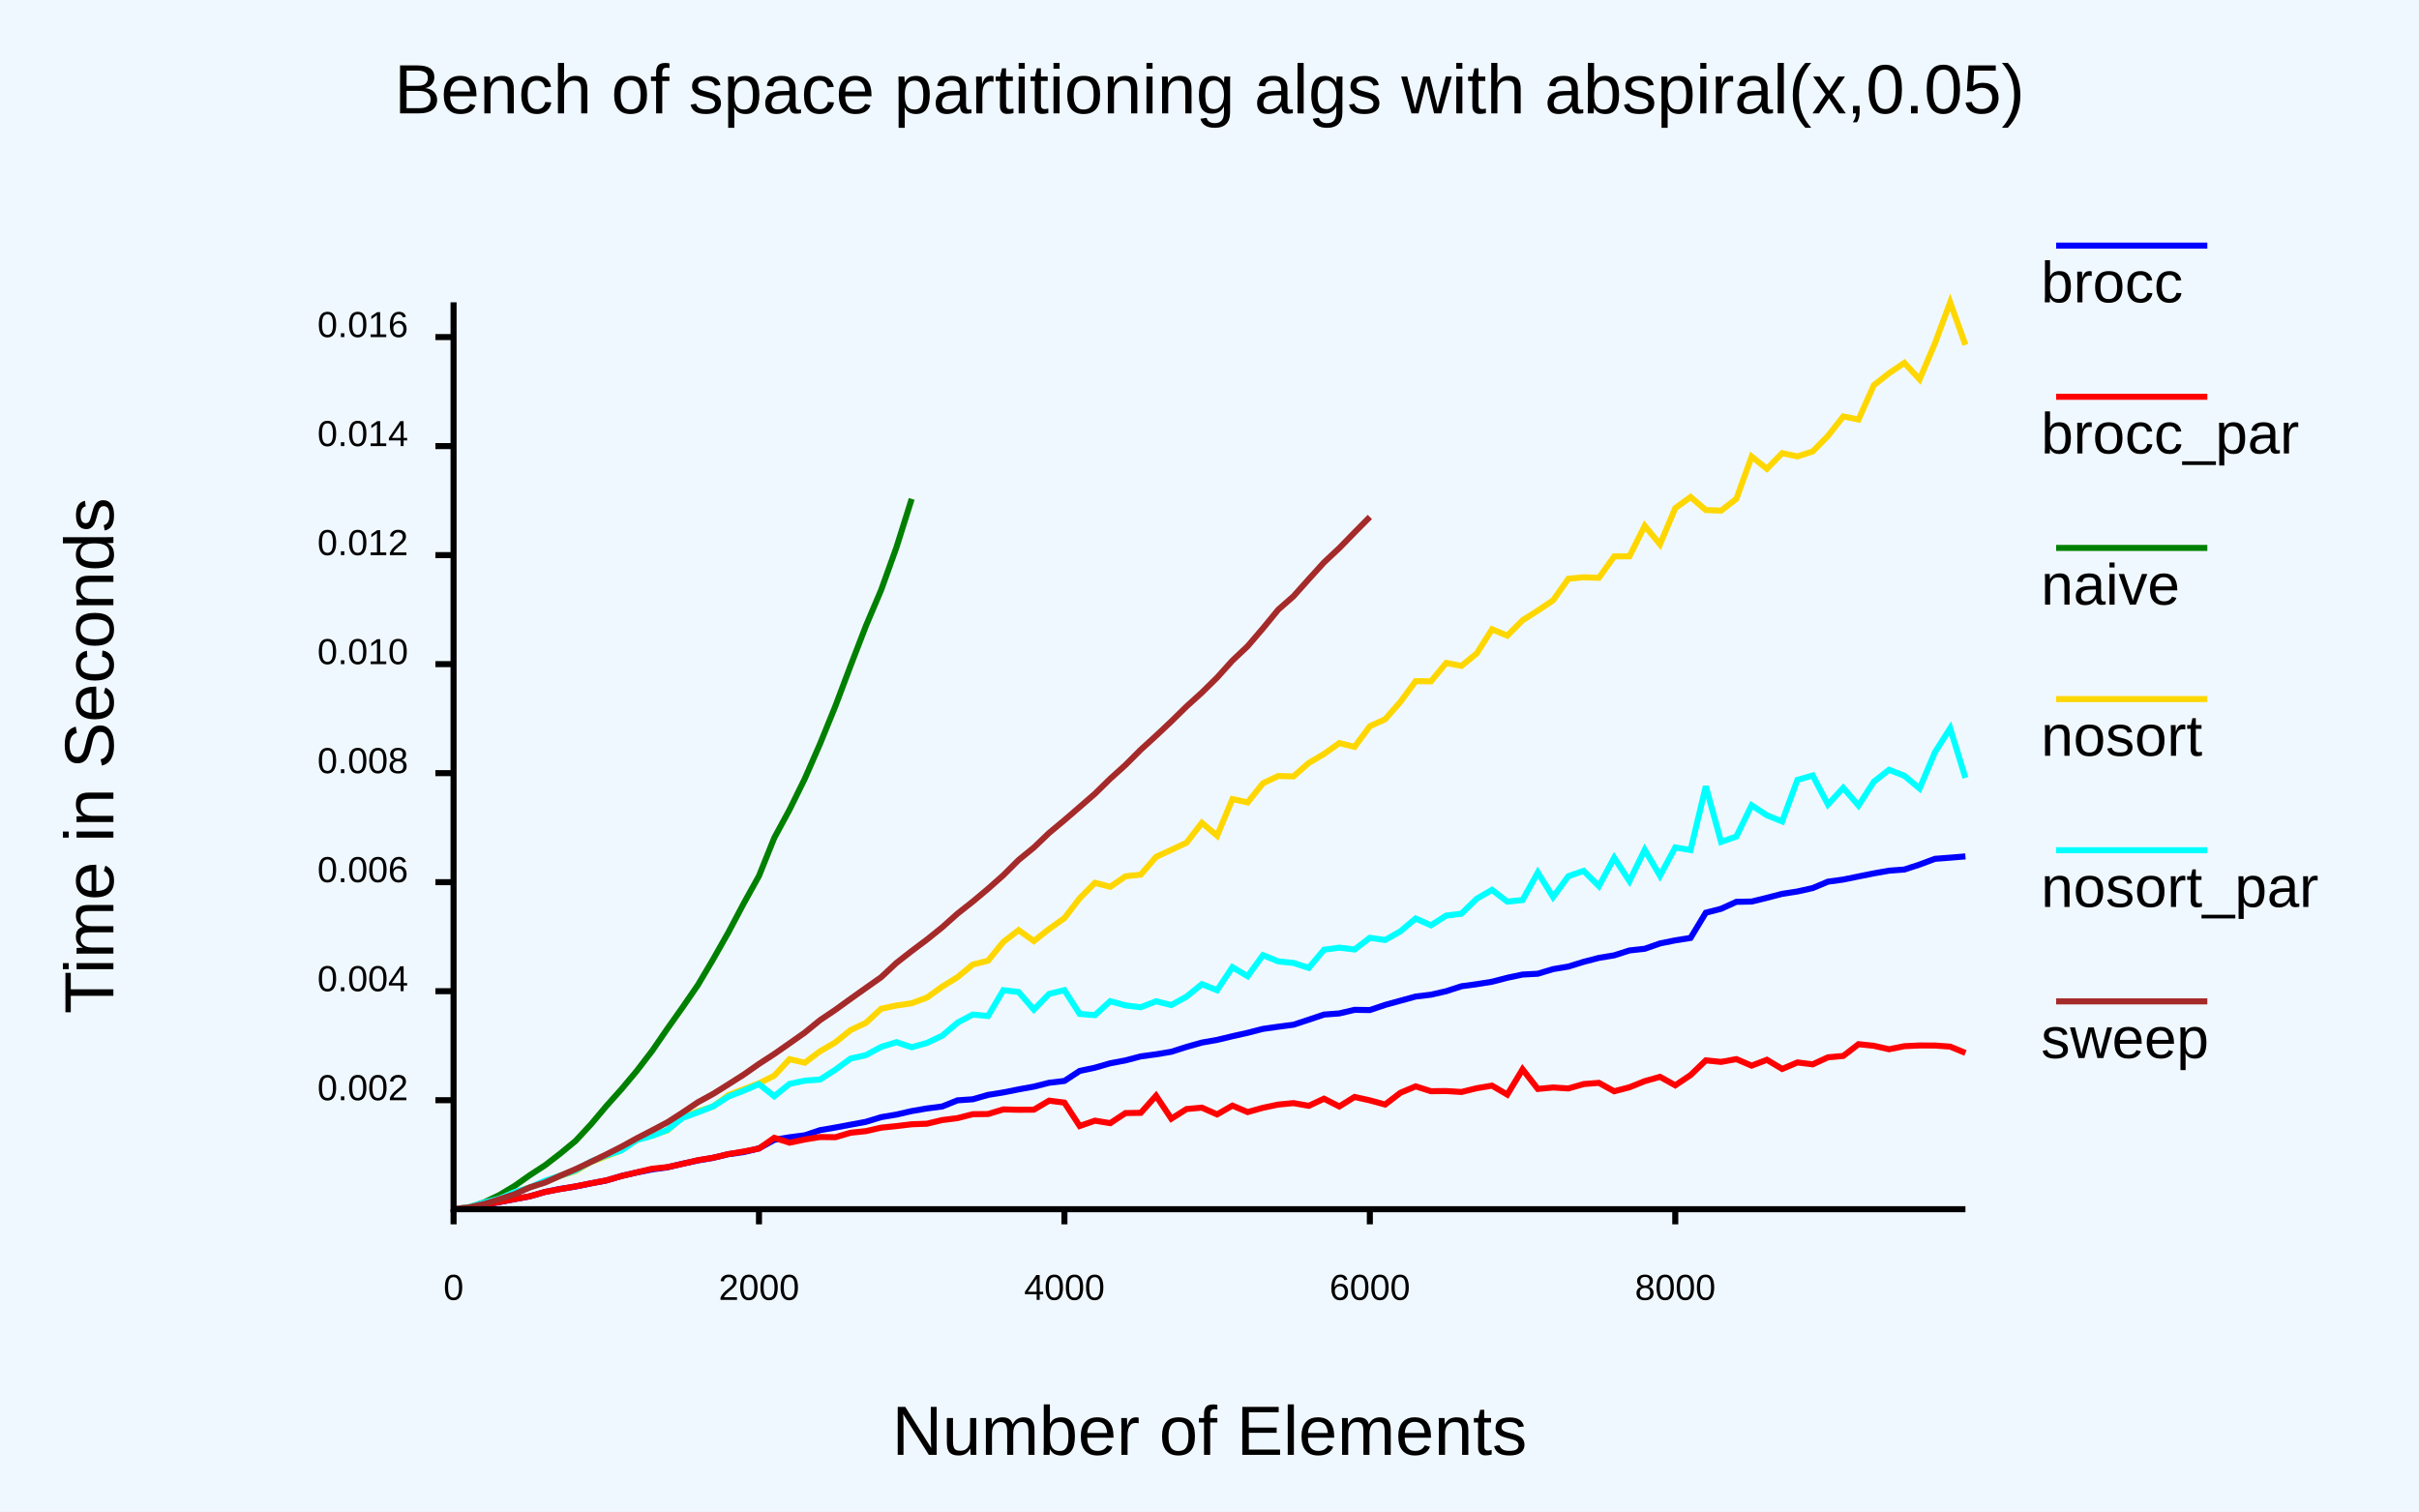
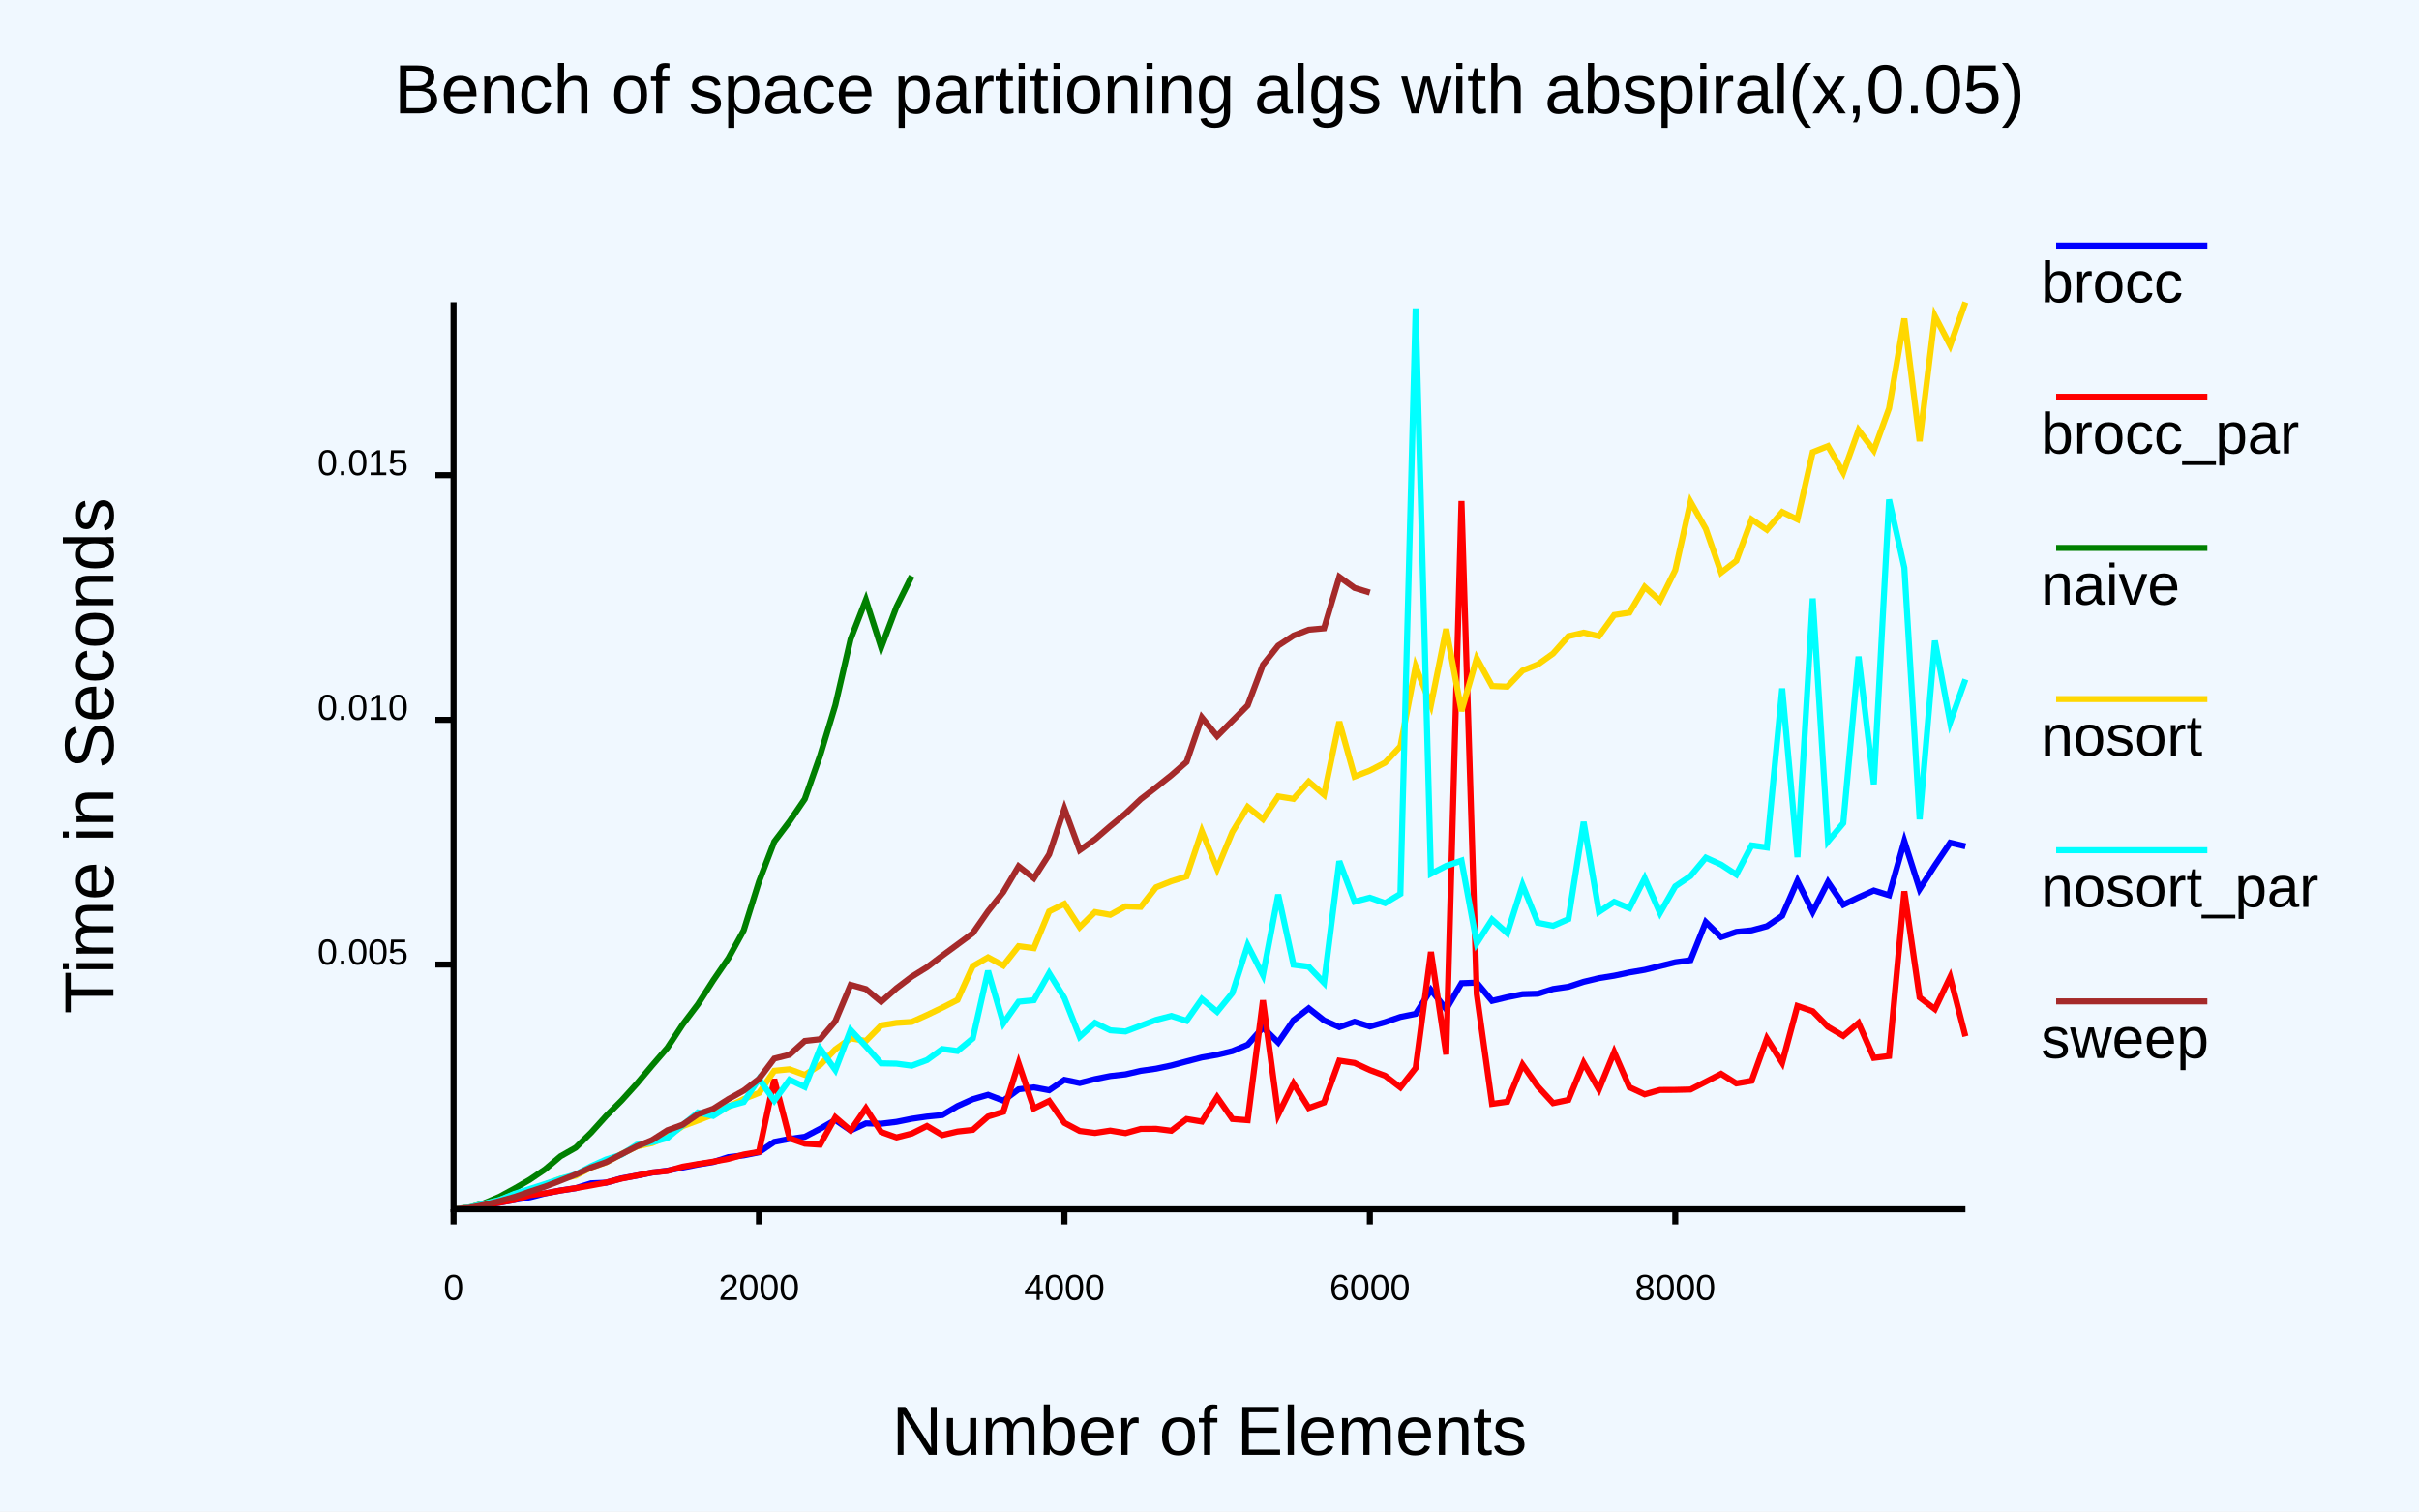
<svg xmlns="http://www.w3.org/2000/svg" class="poloto" width="800" height="500" viewBox="0 0 800 500">
  <style>.poloto {
            font-family: "Arial";
            stroke-width:2;
            }
            .poloto_text{fill: var(--poloto_fg_color,black);  }
            .poloto_axis_lines{stroke: var(--poloto_fg_color,black);stoke-width:3;fill:none}
            .poloto_background{fill: var(--poloto_bg_color,aliceblue); }
            .poloto0stroke{stroke:  var(--poloto_color0,blue); }
            .poloto1stroke{stroke:  var(--poloto_color1,red); }
            .poloto2stroke{stroke:  var(--poloto_color2,green); }
            .poloto3stroke{stroke:  var(--poloto_color3,gold); }
            .poloto4stroke{stroke:  var(--poloto_color4,aqua); }
            .poloto5stroke{stroke:  var(--poloto_color5,brown); }
            .poloto6stroke{stroke:  var(--poloto_color6,lime); }
            .poloto7stroke{stroke:  var(--poloto_color7,chocolate); }
            .poloto0fill{fill:var(--poloto_color0,blue);}
            .poloto1fill{fill:var(--poloto_color1,red);}
            .poloto2fill{fill:var(--poloto_color2,green);}
            .poloto3fill{fill:var(--poloto_color3,gold);}
            .poloto4fill{fill:var(--poloto_color4,aqua);}
            .poloto5fill{fill:var(--poloto_color5,brown);}
            .poloto6fill{fill:var(--poloto_color6,lime);}
            .poloto7fill{fill:var(--poloto_color7,chocolate);}</style>
  <rect class="poloto_background" fill="white" x="0" y="0" width="800" height="500" />
  <line class="poloto_axis_lines" stroke="black" x1="150" x2="150" y1="400" y2="405" />
  <text class="poloto_text" alignment-baseline="start" text-anchor="middle" x="150" y="430">0</text>
  <line class="poloto_axis_lines" stroke="black" x1="251.01" x2="251.01" y1="400" y2="405" />
  <text class="poloto_text" alignment-baseline="start" text-anchor="middle" x="251.01" y="430">2000</text>
  <line class="poloto_axis_lines" stroke="black" x1="352.02" x2="352.02" y1="400" y2="405" />
  <text class="poloto_text" alignment-baseline="start" text-anchor="middle" x="352.02" y="430">4000</text>
  <line class="poloto_axis_lines" stroke="black" x1="453.03" x2="453.03" y1="400" y2="405" />
  <text class="poloto_text" alignment-baseline="start" text-anchor="middle" x="453.03" y="430">6000</text>
  <line class="poloto_axis_lines" stroke="black" x1="554.04" x2="554.04" y1="400" y2="405" />
  <text class="poloto_text" alignment-baseline="start" text-anchor="middle" x="554.04" y="430">8000</text>
-   <line class="poloto_axis_lines" stroke="black" x1="150" x2="144" y1="363.94" y2="363.94" />
-   <text class="poloto_text" alignment-baseline="middle" text-anchor="end" x="135" y="363.94">0.002</text>
-   <line class="poloto_axis_lines" stroke="black" x1="150" x2="144" y1="327.878" y2="327.878" />
-   <text class="poloto_text" alignment-baseline="middle" text-anchor="end" x="135" y="327.878">0.004</text>
-   <line class="poloto_axis_lines" stroke="black" x1="150" x2="144" y1="291.816" y2="291.816" />
-   <text class="poloto_text" alignment-baseline="middle" text-anchor="end" x="135" y="291.816">0.006</text>
-   <line class="poloto_axis_lines" stroke="black" x1="150" x2="144" y1="255.753" y2="255.753" />
-   <text class="poloto_text" alignment-baseline="middle" text-anchor="end" x="135" y="255.753">0.008</text>
-   <line class="poloto_axis_lines" stroke="black" x1="150" x2="144" y1="219.691" y2="219.691" />
-   <text class="poloto_text" alignment-baseline="middle" text-anchor="end" x="135" y="219.691">0.010</text>
-   <line class="poloto_axis_lines" stroke="black" x1="150" x2="144" y1="183.628" y2="183.628" />
-   <text class="poloto_text" alignment-baseline="middle" text-anchor="end" x="135" y="183.628">0.012</text>
-   <line class="poloto_axis_lines" stroke="black" x1="150" x2="144" y1="147.566" y2="147.566" />
-   <text class="poloto_text" alignment-baseline="middle" text-anchor="end" x="135" y="147.566">0.014</text>
-   <line class="poloto_axis_lines" stroke="black" x1="150" x2="144" y1="111.503" y2="111.503" />
-   <text class="poloto_text" alignment-baseline="middle" text-anchor="end" x="135" y="111.503">0.016</text>
+   <line class="poloto_axis_lines" stroke="black" x1="150" x2="144" y1="319.063" y2="319.063" />
+   <text class="poloto_text" alignment-baseline="middle" text-anchor="end" x="135" y="319.063">0.005</text>
+   <line class="poloto_axis_lines" stroke="black" x1="150" x2="144" y1="238.124" y2="238.124" />
+   <text class="poloto_text" alignment-baseline="middle" text-anchor="end" x="135" y="238.124">0.010</text>
+   <line class="poloto_axis_lines" stroke="black" x1="150" x2="144" y1="157.186" y2="157.186" />
+   <text class="poloto_text" alignment-baseline="middle" text-anchor="end" x="135" y="157.186">0.015</text>
  <text class="poloto_text" alignment-baseline="middle" text-anchor="start" font-size="large" x="675" y="100">brocc</text>
  <line class="poloto0stroke" stroke="black" x1="680" x2="730" y1="81.25" y2="81.25" />
-   <polyline class="poloto0stroke" fill="none" stroke="black" points="150,399.987 155.051,399.514 160.101,398.573 165.152,397.644 170.202,396.671 175.253,395.734 180.303,394.272 185.354,393.274 190.404,392.491 195.455,391.442 200.505,390.509 205.556,388.994 210.606,387.857 215.657,386.836 220.707,386.155 225.758,384.943 230.808,383.875 235.859,383.005 240.909,381.788 245.96,381.105 251.01,379.879 256.061,377.051 261.111,376.206 266.162,375.546 271.212,373.85 276.263,372.982 281.313,372.027 286.364,371.095 291.414,369.548 296.465,368.697 301.515,367.534 306.566,366.664 311.616,366.011 316.667,363.986 321.717,363.634 326.768,362.182 331.818,361.369 336.869,360.356 341.919,359.445 346.97,358.169 352.02,357.572 357.071,354.257 362.121,353.184 367.172,351.726 372.222,350.771 377.273,349.442 382.323,348.76 387.374,347.916 392.424,346.308 397.475,344.88 402.525,343.991 407.576,342.775 412.626,341.645 417.677,340.346 422.727,339.633 427.778,338.972 432.828,337.313 437.879,335.612 442.929,335.233 447.98,334.051 453.03,334.121 458.081,332.416 463.131,331.029 468.182,329.649 473.232,329.041 478.283,327.886 483.333,326.247 488.384,325.563 493.434,324.756 498.485,323.442 503.535,322.372 508.586,322.104 513.636,320.581 518.687,319.729 523.737,318.166 528.788,316.859 533.838,316.023 538.889,314.404 543.939,313.849 548.99,312.083 554.04,311.06 559.091,310.26 564.141,301.92 569.192,300.616 574.242,298.321 579.293,298.226 584.343,296.991 589.394,295.677 594.444,294.896 599.495,293.765 604.545,291.645 609.596,290.956 614.646,289.922 619.697,288.907 624.747,288.013 629.798,287.636 634.848,285.986 639.899,284.1 644.949,283.706 650,283.293 " />
+   <polyline class="poloto0stroke" fill="none" stroke="black" points="150,399.986 155.051,399.523 160.101,398.664 165.152,397.808 170.202,396.912 175.253,396.031 180.303,394.748 185.354,393.769 190.404,393.018 195.455,391.426 200.505,391.201 205.556,389.776 210.606,388.886 215.657,387.865 220.707,387.249 225.758,386.213 230.808,385.211 235.859,384.38 240.909,382.754 245.96,382.168 251.01,381.161 256.061,377.719 261.111,376.744 266.162,376.04 271.212,373.395 276.263,370.479 281.313,373.936 286.364,371.601 291.414,371.71 296.465,371.102 301.515,370.084 306.566,369.353 311.616,368.848 316.667,365.873 321.717,363.6 326.768,362.148 331.818,364.075 336.869,360.33 341.919,359.696 346.97,360.634 352.02,357.208 357.071,358.252 362.121,356.962 367.172,355.951 372.222,355.386 377.273,354.227 382.323,353.511 387.374,352.449 392.424,351.107 397.475,349.802 402.525,348.92 407.576,347.697 412.626,345.596 417.677,339.869 422.727,344.845 427.778,337.489 432.828,333.556 437.879,337.536 442.929,339.759 447.98,337.987 453.03,339.549 458.081,338.123 463.131,336.394 468.182,335.387 473.232,327.45 478.283,333.84 483.333,325.243 488.384,325.055 493.434,331.084 498.485,329.87 503.535,328.873 508.586,328.717 513.636,327.154 518.687,326.421 523.737,324.779 528.788,323.566 533.838,322.752 538.889,321.673 543.939,320.815 548.99,319.572 554.04,318.319 559.091,317.627 564.141,305.02 569.192,309.968 574.242,308.256 579.293,307.756 584.343,306.393 589.394,302.955 594.444,291.397 599.495,301.656 604.545,291.767 609.596,299.277 614.646,296.844 619.697,294.579 624.747,296.14 629.798,278.247 634.848,294.124 639.899,286.257 644.949,278.769 650,279.966 " />
  <text class="poloto_text" alignment-baseline="middle" text-anchor="start" font-size="large" x="675" y="150">brocc_par</text>
  <line class="poloto1stroke" stroke="black" x1="680" x2="730" y1="131.25" y2="131.25" />
-   <polyline class="poloto1stroke" fill="none" stroke="black" points="150,399.967 155.051,399.47 160.101,398.509 165.152,397.595 170.202,396.638 175.253,395.702 180.303,394.262 185.354,393.31 190.404,392.429 195.455,391.437 200.505,390.464 205.556,389.031 210.606,387.807 215.657,386.606 220.707,386.085 225.758,384.983 230.808,383.775 235.859,382.965 240.909,381.77 245.96,380.902 251.01,379.934 256.061,376.381 261.111,377.992 266.162,376.936 271.212,376.118 276.263,376.185 281.313,374.697 286.364,374.172 291.414,373.026 296.465,372.507 301.515,371.903 306.566,371.712 311.616,370.502 316.667,369.873 321.717,368.568 326.768,368.513 331.818,366.986 336.869,367.109 341.919,367.072 346.97,364.094 352.02,364.737 357.071,372.478 362.121,370.711 367.172,371.535 372.222,368.192 377.273,368.118 382.323,362.458 387.374,370.054 392.424,366.863 397.475,366.406 402.525,368.638 407.576,365.732 412.626,367.866 417.677,366.447 422.727,365.388 427.778,364.901 432.828,365.796 437.879,363.444 442.929,366.002 447.98,362.868 453.03,363.993 458.081,365.366 463.131,361.488 468.182,359.36 473.232,360.963 478.283,360.915 483.333,361.214 488.384,359.975 493.434,359.125 498.485,362.081 503.535,353.73 508.586,360.211 513.636,359.73 518.687,360.051 523.737,358.601 528.788,358.204 533.838,360.984 538.889,359.668 543.939,357.636 548.99,356.211 554.04,359.015 559.091,355.634 564.141,350.767 569.192,351.269 574.242,350.352 579.293,352.508 584.343,350.576 589.394,353.599 594.444,351.453 599.495,352.072 604.545,349.75 609.596,349.301 614.646,345.406 619.697,345.945 624.747,347.087 629.798,346.074 634.848,345.838 639.899,345.854 644.949,346.214 650,348.308 " />
+   <polyline class="poloto1stroke" fill="none" stroke="black" points="150,399.966 155.051,399.494 160.101,398.627 165.152,397.815 170.202,396.904 175.253,395.334 180.303,394.709 185.354,393.786 190.404,392.994 195.455,392.111 200.505,391.159 205.556,389.864 210.606,388.865 215.657,387.833 220.707,387.349 225.758,385.918 230.808,385.047 235.859,384.263 240.909,383.331 245.96,381.903 251.01,381.026 256.061,357.033 261.111,376.55 266.162,378.313 271.212,378.647 276.263,369.603 281.313,373.938 286.364,366.599 291.414,374.444 296.465,376.249 301.515,374.984 306.566,372.463 311.616,375.481 316.667,374.306 321.717,373.746 326.768,369.328 331.818,367.786 336.869,351.727 341.919,366.664 346.97,364.189 352.02,371.421 357.071,374.109 362.121,374.768 367.172,373.987 372.222,374.822 377.273,373.435 382.323,373.396 387.374,374.035 392.424,370.159 397.475,371.003 402.525,362.915 407.576,370.156 412.626,370.549 417.677,330.894 422.727,368.692 427.778,358.413 432.828,366.505 437.879,364.697 442.929,350.86 447.98,351.615 453.03,353.963 458.081,355.853 463.131,359.717 468.182,353.279 473.232,314.887 478.283,348.805 483.333,165.728 488.384,328.833 493.434,365.152 498.485,364.446 503.535,352.205 508.586,359.397 513.636,364.905 518.687,363.851 523.737,351.619 528.788,360.384 533.838,348.039 538.889,359.643 543.939,361.988 548.99,360.546 554.04,360.52 559.091,360.396 564.141,357.822 569.192,355.217 574.242,358.386 579.293,357.522 584.343,343.53 589.394,351.553 594.444,332.775 599.495,334.498 604.545,339.671 609.596,342.66 614.646,338.385 619.697,349.941 624.747,349.316 629.798,294.84 634.848,329.939 639.899,333.795 644.949,323.223 650,342.808 " />
  <text class="poloto_text" alignment-baseline="middle" text-anchor="start" font-size="large" x="675" y="200">naive</text>
  <line class="poloto2stroke" stroke="black" x1="680" x2="730" y1="181.25" y2="181.25" />
-   <polyline class="poloto2stroke" fill="none" stroke="black" points="150,400 155.051,399.446 160.101,397.72 165.152,395.309 170.202,392.278 175.253,388.714 180.303,385.436 185.354,381.529 190.404,377.356 195.455,371.901 200.505,365.897 205.556,360.25 210.606,354.223 215.657,347.636 220.707,340.296 225.758,333.167 230.808,325.833 235.859,317.297 240.909,308.388 245.96,298.84 251.01,289.737 256.061,277.167 261.111,267.843 266.162,257.574 271.212,246.024 276.263,233.6 281.313,220.179 286.364,207.065 291.414,195.141 296.465,181.081 301.515,165.033 " />
+   <polyline class="poloto2stroke" fill="none" stroke="black" points="150,400 155.051,399.507 160.101,398.004 165.152,395.861 170.202,393.116 175.253,390.183 180.303,386.773 185.354,382.49 190.404,379.622 195.455,374.688 200.505,369.097 205.556,364.042 210.606,358.47 215.657,352.457 220.707,346.613 225.758,338.906 230.808,332.224 235.859,324.329 240.909,316.954 245.96,307.757 251.01,291.628 256.061,278.416 261.111,271.725 266.162,264.294 271.212,249.956 276.263,233.253 281.313,211.419 286.364,198.427 291.414,214.206 296.465,200.795 301.515,190.56 " />
  <text class="poloto_text" alignment-baseline="middle" text-anchor="start" font-size="large" x="675" y="250">nosort</text>
  <line class="poloto3stroke" stroke="black" x1="680" x2="730" y1="231.25" y2="231.25" />
-   <polyline class="poloto3stroke" fill="none" stroke="black" points="150,399.989 155.051,399.354 160.101,397.998 165.152,396.595 170.202,394.42 175.253,392.796 180.303,390.83 185.354,388.932 190.404,387.386 195.455,384.398 200.505,382.504 205.556,380.466 210.606,376.724 215.657,375.493 220.707,373.958 225.758,369.474 230.808,367.629 235.859,365.983 240.909,362.244 245.96,360.306 251.01,358.351 256.061,355.828 261.111,350.374 266.162,351.544 271.212,347.745 276.263,344.807 281.313,340.733 286.364,338.349 291.414,333.687 296.465,332.606 301.515,331.871 306.566,329.98 311.616,326.364 316.667,323.236 321.717,319.065 326.768,317.785 331.818,311.592 336.869,307.687 341.919,311.289 346.97,307.299 352.02,303.703 357.071,297.143 362.121,292.029 367.172,293.356 372.222,289.882 377.273,289.311 382.323,283.458 387.374,281.125 392.424,278.754 397.475,272.199 402.525,276.442 407.576,264.335 412.626,265.434 417.677,259.102 422.727,256.701 427.778,256.823 432.828,252.385 437.879,249.393 442.929,245.807 447.98,247.063 453.03,240.232 458.081,237.924 463.131,232.183 468.182,225.314 473.232,225.388 478.283,219.299 483.333,220.268 488.384,216.149 493.434,208.167 498.485,210.26 503.535,205.186 508.586,201.967 513.636,198.579 518.687,191.453 523.737,190.958 528.788,191.139 533.838,184.054 538.889,184.024 543.939,173.941 548.99,180.057 554.04,168.093 559.091,164.412 564.141,168.714 569.192,168.914 574.242,165.012 579.293,151.034 584.343,155.072 589.394,149.907 594.444,150.98 599.495,149.328 604.545,144.187 609.596,137.775 614.646,138.78 619.697,127.443 624.747,123.455 629.798,120.039 634.848,125.485 639.899,113.646 644.949,100 650,114.083 " />
+   <polyline class="poloto3stroke" fill="none" stroke="black" points="150,399.987 155.051,399.404 160.101,398.239 165.152,397.002 170.202,395.012 175.253,393.557 180.303,391.84 185.354,389.903 190.404,388.9 195.455,386.198 200.505,384.46 205.556,381.728 210.606,379.236 215.657,378.116 220.707,375.866 225.758,372.512 230.808,370.641 235.859,368.649 240.909,366.08 245.96,363.535 251.01,361.529 256.061,354.2 261.111,353.708 266.162,355.569 271.212,352.296 276.263,347.113 281.313,343.489 286.364,344.319 291.414,339.203 296.465,338.369 301.515,338.04 306.566,335.766 311.616,333.334 316.667,330.765 321.717,319.595 326.768,316.688 331.818,319.395 336.869,312.986 341.919,313.647 346.97,301.494 352.02,298.982 357.071,306.705 362.121,301.705 367.172,302.607 372.222,299.816 377.273,299.995 382.323,293.512 387.374,291.508 392.424,289.921 397.475,274.965 402.525,287.396 407.576,275.207 412.626,266.923 417.677,271.004 422.727,263.438 427.778,264.26 432.828,258.567 437.879,262.892 442.929,238.748 447.98,256.869 453.03,254.907 458.081,252.269 463.131,246.874 468.182,220.465 473.232,233.238 478.283,208.067 483.333,235.234 488.384,217.762 493.434,226.931 498.485,227.134 503.535,221.827 508.586,219.797 513.636,216.177 518.687,210.457 523.737,209.279 528.788,210.438 533.838,203.441 538.889,202.657 543.939,194.167 548.99,198.725 554.04,188.591 559.091,166.006 564.141,174.946 569.192,189.414 574.242,185.499 579.293,171.822 584.343,175.253 589.394,169.362 594.444,171.806 599.495,149.584 604.545,147.57 609.596,156.354 614.646,142.268 619.697,148.968 624.747,135.085 629.798,105.406 634.848,145.946 639.899,104.539 644.949,114.253 650,100 " />
  <text class="poloto_text" alignment-baseline="middle" text-anchor="start" font-size="large" x="675" y="300">nosort_par</text>
  <line class="poloto4stroke" stroke="black" x1="680" x2="730" y1="281.25" y2="281.25" />
-   <polyline class="poloto4stroke" fill="none" stroke="black" points="150,399.988 155.051,399.323 160.101,397.801 165.152,396.539 170.202,394.363 175.253,392.792 180.303,390.558 185.354,388.883 190.404,387.149 195.455,384.201 200.505,382.212 205.556,380.524 210.606,377.115 215.657,375.728 220.707,373.782 225.758,369.783 230.808,367.95 235.859,365.969 240.909,362.734 245.96,360.777 251.01,358.619 256.061,362.639 261.111,358.544 266.162,357.476 271.212,357.101 276.263,353.858 281.313,350.162 286.364,349.037 291.414,346.312 296.465,344.752 301.515,346.423 306.566,344.989 311.616,342.605 316.667,338.3 321.717,335.612 326.768,336.089 331.818,327.552 336.869,328.139 341.919,333.976 346.97,328.771 352.02,327.538 357.071,335.396 362.121,335.797 367.172,331.181 372.222,332.577 377.273,333.193 382.323,331.214 387.374,332.459 392.424,329.669 397.475,325.551 402.525,327.555 407.576,319.946 412.626,322.925 417.677,315.964 422.727,318.012 427.778,318.535 432.828,320.176 437.879,314.168 442.929,313.473 447.98,314.086 453.03,310.224 458.081,310.95 463.131,308.078 468.182,303.841 473.232,306.085 478.283,302.875 483.333,302.235 488.384,297.302 493.434,294.363 498.485,298.244 503.535,297.733 508.586,288.613 513.636,296.742 518.687,289.832 523.737,288.084 528.788,293.119 533.838,283.746 538.889,291.469 543.939,281.112 548.99,289.692 554.04,280.33 559.091,281.177 564.141,260.104 569.192,278.505 574.242,276.714 579.293,266.39 584.343,269.687 589.394,271.72 594.444,257.985 599.495,256.532 604.545,266.116 609.596,260.614 614.646,266.461 619.697,258.591 624.747,254.642 629.798,256.614 634.848,260.823 639.899,248.879 644.949,240.922 650,257.317 " />
+   <polyline class="poloto4stroke" fill="none" stroke="black" points="150,399.987 155.051,399.391 160.101,398.177 165.152,396.946 170.202,394.875 175.253,393.242 180.303,391.637 185.354,389.933 190.404,388.488 195.455,385.775 200.505,383.506 205.556,381.921 210.606,378.681 215.657,377.816 220.707,376.453 225.758,372.185 230.808,367.992 235.859,369.129 240.909,365.94 245.96,364.528 251.01,356.847 256.061,364.076 261.111,357.161 266.162,359.558 271.212,346.86 276.263,353.938 281.313,340.69 286.364,346.111 291.414,351.741 296.465,351.843 301.515,352.519 306.566,350.666 311.616,347.012 316.667,347.669 321.717,343.494 326.768,321.141 331.818,338.531 336.869,331.36 341.919,330.874 346.97,321.924 352.02,330.138 357.071,342.95 362.121,338.351 367.172,340.815 372.222,341.201 377.273,339.289 382.323,337.375 387.374,336.062 392.424,337.675 397.475,330.462 402.525,334.681 407.576,328.476 412.626,312.681 417.677,322.514 422.727,295.93 427.778,319.12 432.828,319.792 437.879,325.104 442.929,284.871 447.98,298.258 453.03,296.951 458.081,298.744 463.131,295.695 468.182,102.02 473.232,289.026 478.283,286.443 483.333,284.69 488.384,312.054 493.434,304.172 498.485,308.702 503.535,292.782 508.586,305.262 513.636,306.246 518.687,304.052 523.737,271.875 528.788,301.672 533.838,298.33 538.889,300.429 543.939,290.52 548.99,302.009 554.04,293.186 559.091,289.771 564.141,283.714 569.192,285.998 574.242,289.298 579.293,279.648 584.343,280.356 589.394,227.747 594.444,283.543 599.495,197.96 604.545,278.346 609.596,272.292 614.646,217.181 619.697,259.429 624.747,165.238 629.798,187.811 634.848,271.026 639.899,211.95 644.949,238.953 650,224.752 " />
  <text class="poloto_text" alignment-baseline="middle" text-anchor="start" font-size="large" x="675" y="350">sweep</text>
  <line class="poloto5stroke" stroke="black" x1="680" x2="730" y1="331.25" y2="331.25" />
-   <polyline class="poloto5stroke" fill="none" stroke="black" points="150,399.967 155.051,399.42 160.101,398.277 165.152,396.724 170.202,395.021 175.253,392.763 180.303,391.166 185.354,388.884 190.404,386.723 195.455,384.328 200.505,381.875 205.556,379.314 210.606,376.532 215.657,373.921 220.707,371.256 225.758,368.007 230.808,364.609 235.859,361.844 240.909,358.686 245.96,355.469 251.01,351.931 256.061,348.655 261.111,345.124 266.162,341.566 271.212,337.447 276.263,334.044 281.313,330.392 286.364,326.81 291.414,323.247 296.465,318.531 301.515,314.582 306.566,310.792 311.616,306.732 316.667,302.213 321.717,298.231 326.768,293.996 331.818,289.515 336.869,284.472 341.919,280.346 346.97,275.505 352.02,271.299 357.071,266.936 362.121,262.553 367.172,257.596 372.222,253.038 377.273,247.989 382.323,243.381 387.374,238.622 392.424,233.669 397.475,229.101 402.525,224.13 407.576,218.517 412.626,213.742 417.677,207.845 422.727,201.682 427.778,197.235 432.828,191.587 437.879,186.027 442.929,181.295 447.98,176.112 453.03,171.008 " />
+   <polyline class="poloto5stroke" fill="none" stroke="black" points="150,399.971 155.051,399.537 160.101,398.565 165.152,397.314 170.202,395.89 175.253,394.135 180.303,392.475 185.354,390.528 190.404,388.512 195.455,386.199 200.505,384.411 205.556,381.781 210.606,379.193 215.657,377.112 220.707,373.888 225.758,372.04 230.808,368.58 235.859,366.765 240.909,363.552 245.96,360.754 251.01,356.886 256.061,350.174 261.111,348.904 266.162,344.339 271.212,343.782 276.263,337.802 281.313,325.787 286.364,327.182 291.414,331.378 296.465,326.918 301.515,323.08 306.566,319.952 311.616,316.133 316.667,312.416 321.717,308.686 326.768,301.434 331.818,295.077 336.869,286.561 341.919,290.515 346.97,282.631 352.02,267.495 357.071,281.224 362.121,277.651 367.172,273.292 372.222,269.13 377.273,264.349 382.323,260.462 387.374,256.441 392.424,252.039 397.475,237.319 402.525,243.517 407.576,238.435 412.626,233.355 417.677,219.926 422.727,213.559 427.778,210.255 432.828,208.315 437.879,207.856 442.929,190.837 447.98,194.486 453.03,196.021 " />
  <text class="poloto_text" alignment-baseline="start" text-anchor="middle" font-size="x-large" x="400" y="37.5">Bench of space partitioning algs with abspiral(x,0.05)</text>
  <text class="poloto_text" alignment-baseline="start" text-anchor="middle" font-size="x-large" x="400" y="481.25">Number of Elements</text>
  <text class="poloto_text" alignment-baseline="start" text-anchor="middle" font-size="x-large" transform="rotate(-90,37.5,250)" x="37.5" y="250">Time in Seconds</text>
  <path stroke="black" fill="none" class="poloto_axis_lines" d=" M 150 100 L 150 400 L 650 400" />
</svg>
